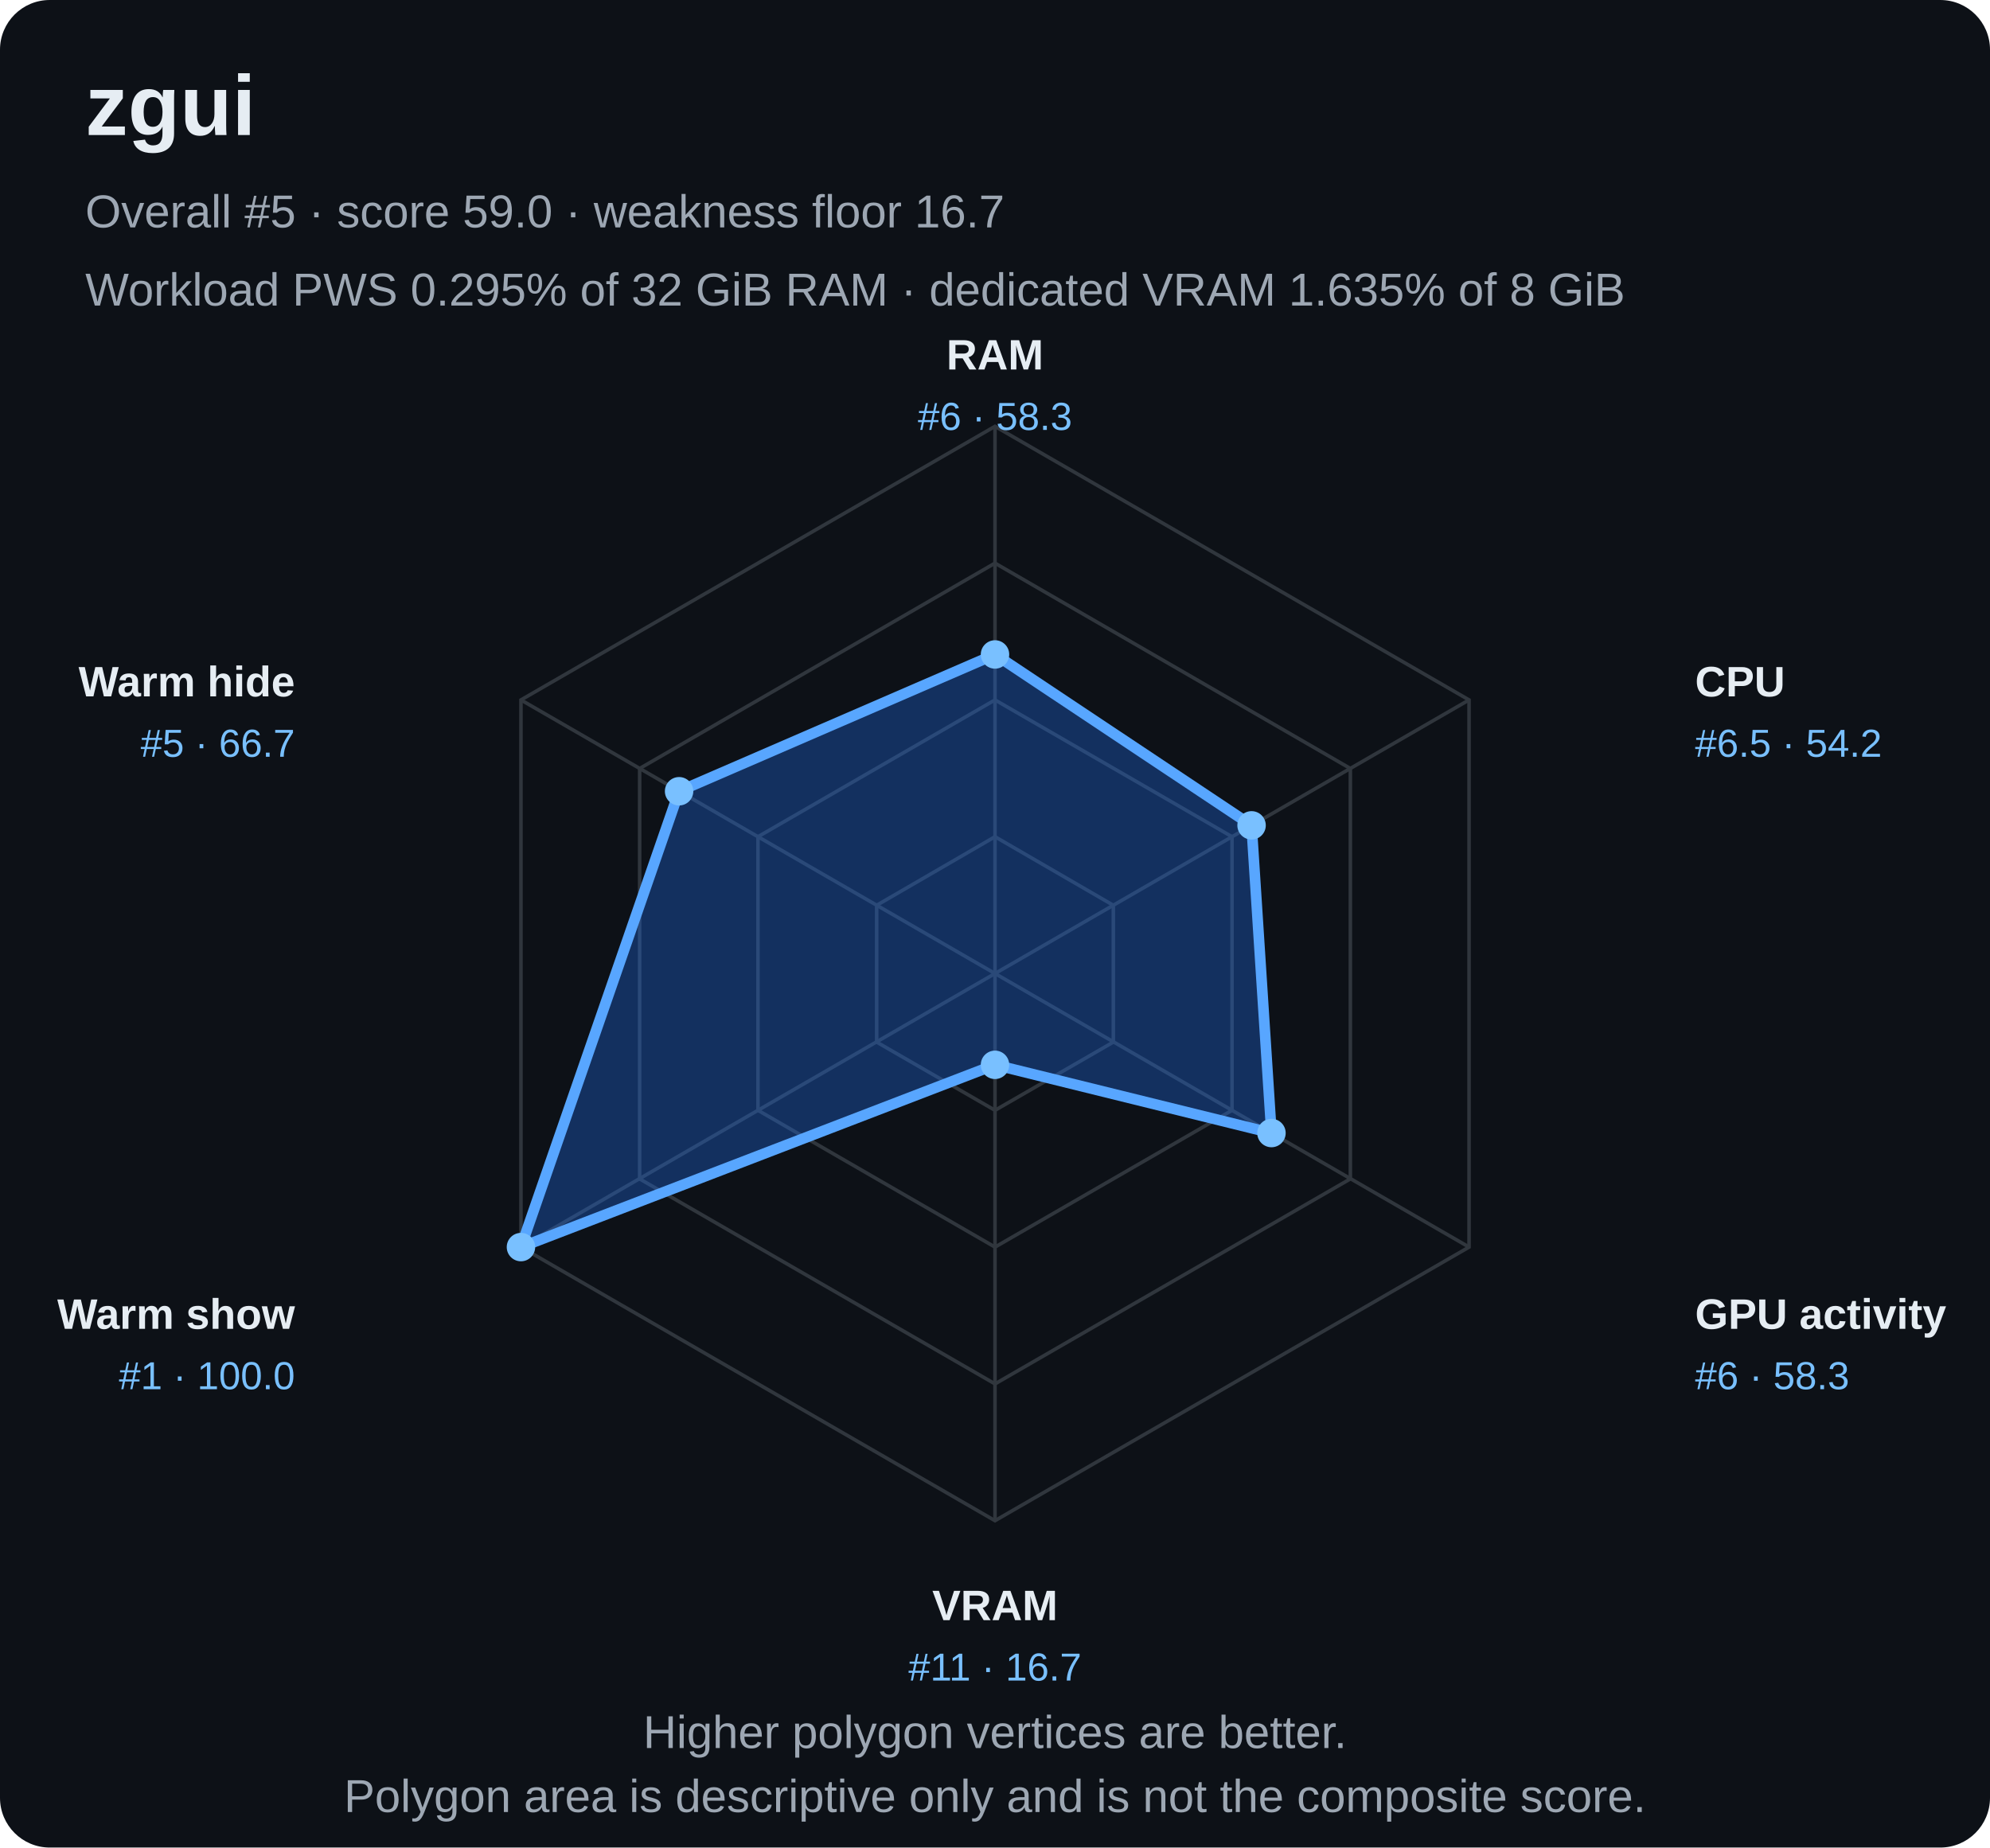
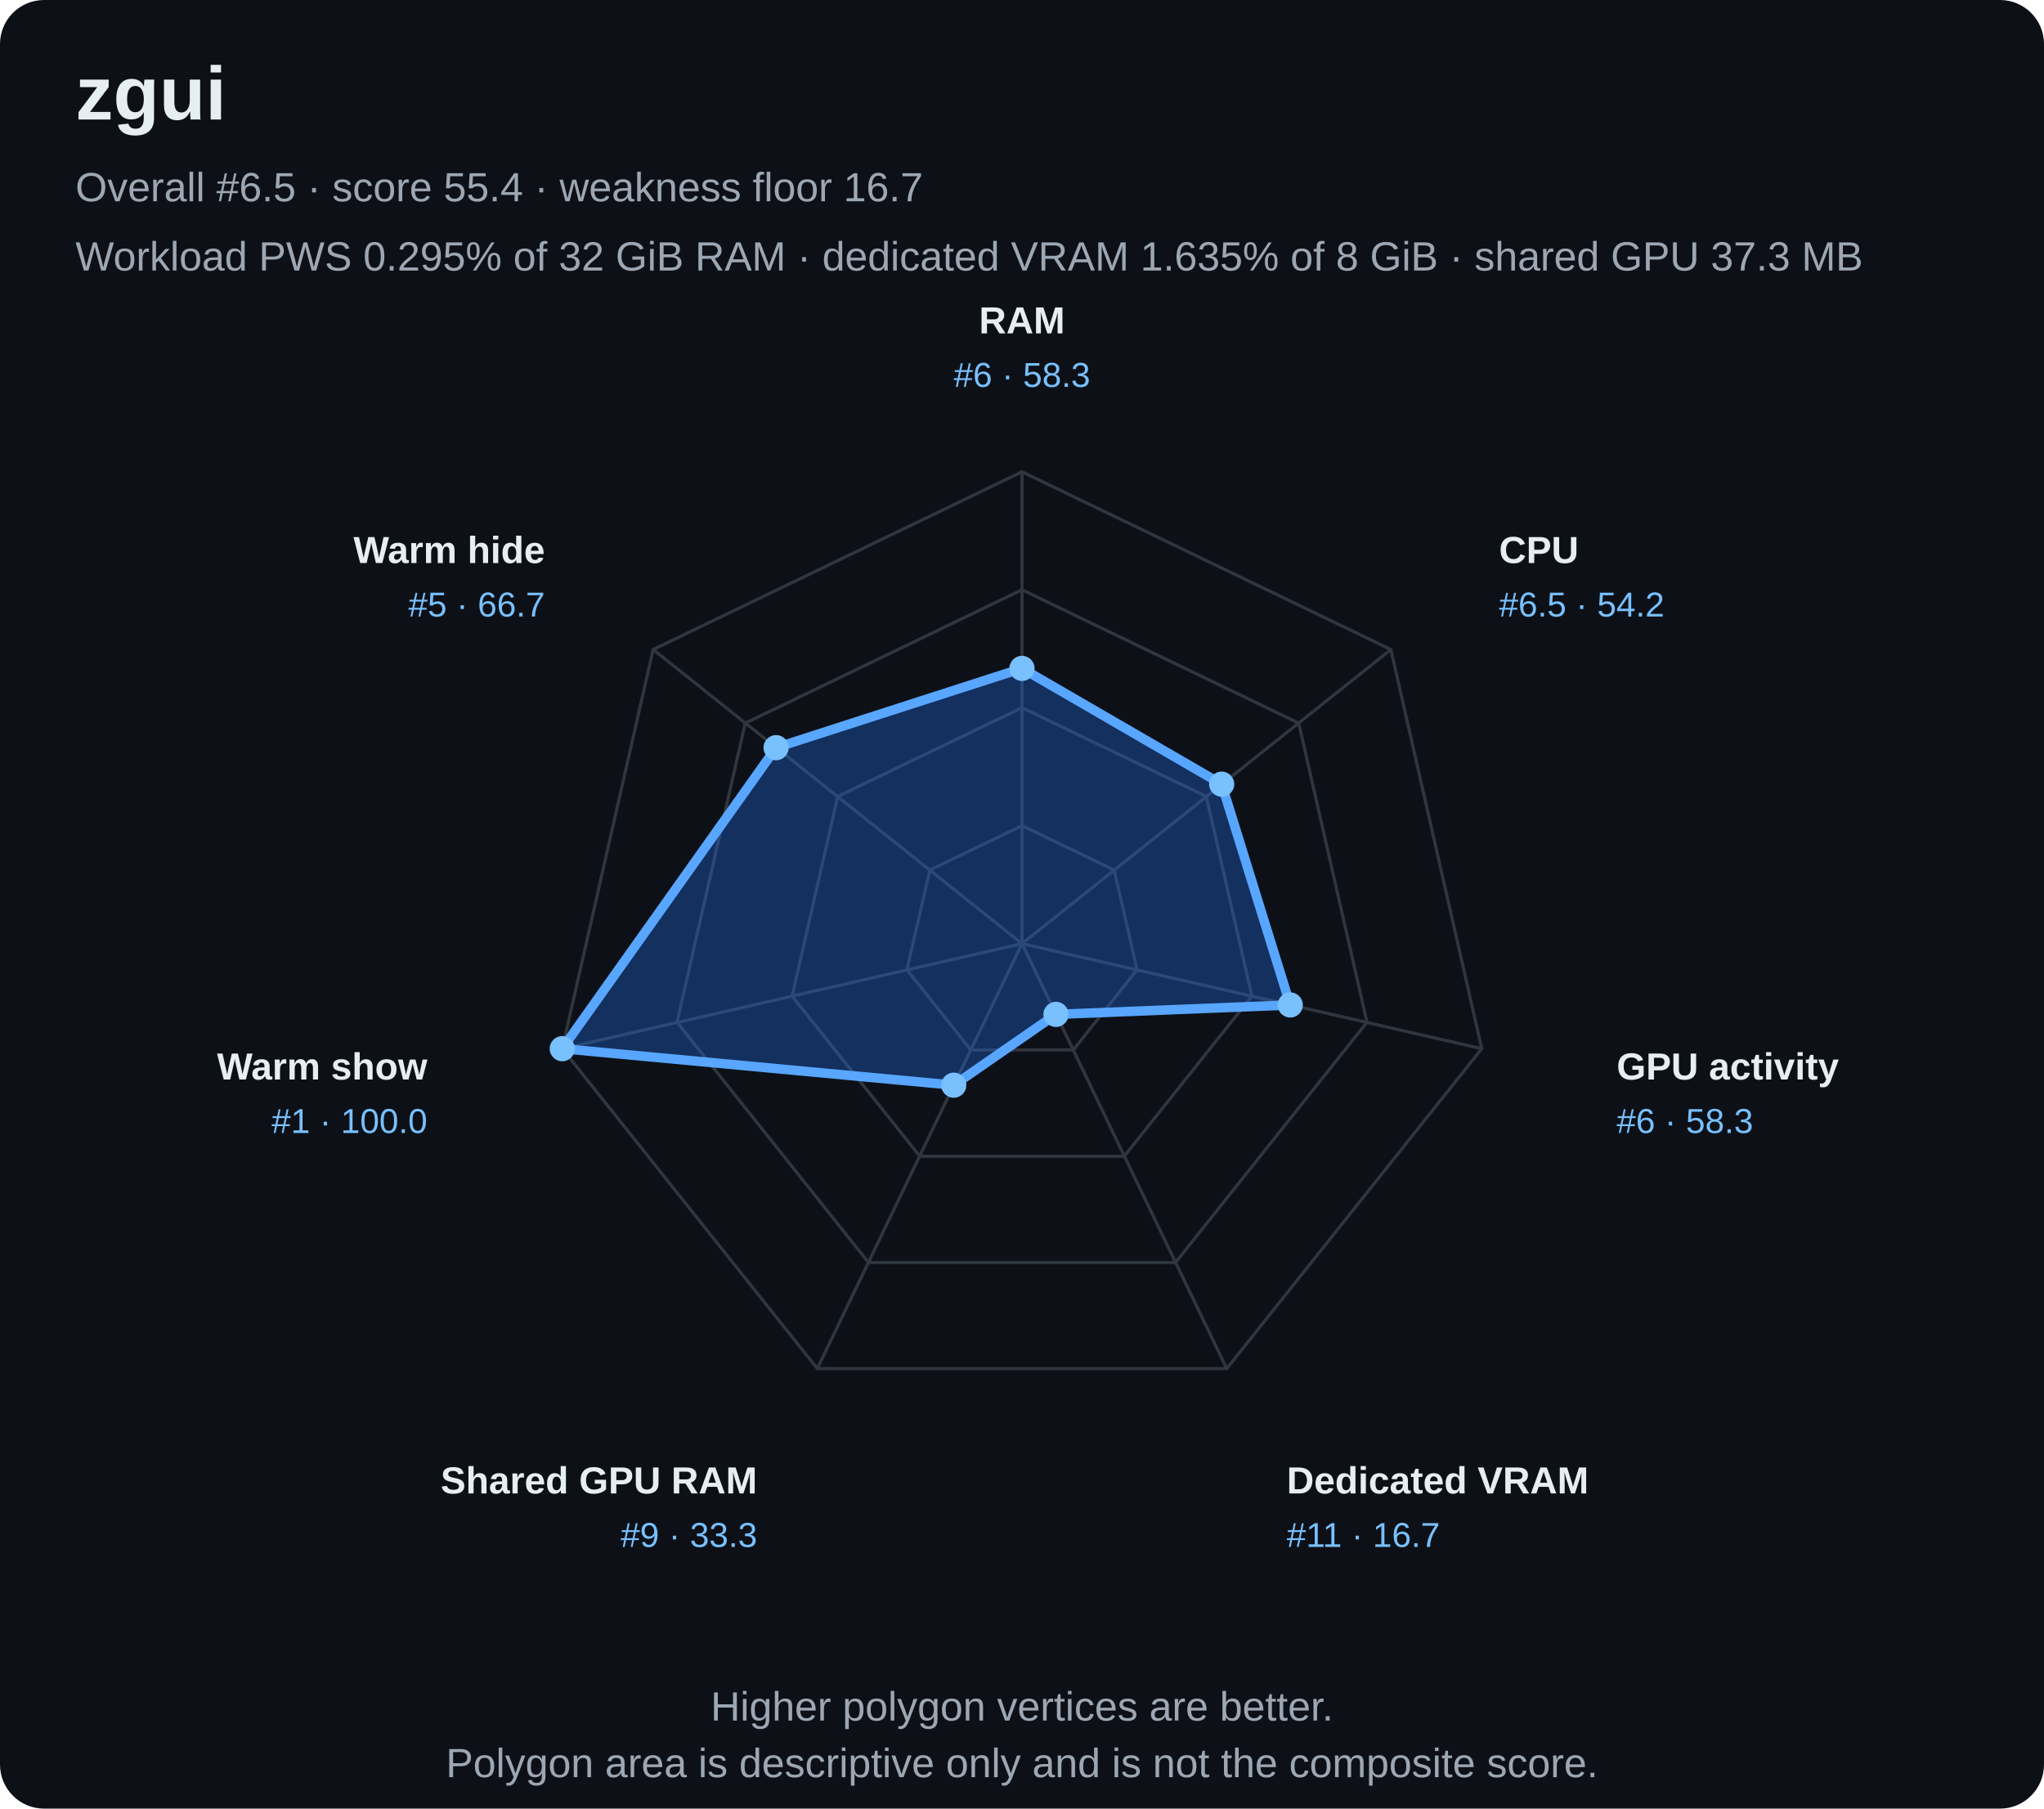
- <svg xmlns="http://www.w3.org/2000/svg" width="560" height="520" viewBox="0 0 560 520" role="img" aria-labelledby="title desc">
+ <svg xmlns="http://www.w3.org/2000/svg" width="650" height="575" viewBox="0 0 650 575" role="img" aria-labelledby="title desc">
  <style>text{font-family:"Segoe UI",Arial,sans-serif;fill:#e6edf3}.title{font-size:24px;font-weight:700}.sub{font-size:13px;fill:#9da7b3}.axis{font-size:12px;font-weight:700}.value{font-size:11px;fill:#79c0ff}.ring{fill:none;stroke:#30363d;stroke-width:1}.spoke{stroke:#30363d;stroke-width:1}.shape{fill:#1f6feb;fill-opacity:.34;stroke:#58a6ff;stroke-width:3}.dot{fill:#79c0ff}</style>
-   <rect width="560" height="520" rx="14" fill="#0d1117" />
+   <rect width="650" height="575" rx="14" fill="#0d1117" />
  <text class="title" x="24" y="38">zgui</text>
-   <text class="sub" x="24" y="64">Overall #5 · score 59.0 · weakness floor 16.7</text>
-   <text class="sub" x="24" y="86">Workload PWS 0.295% of 32 GiB RAM · dedicated VRAM 1.635% of 8 GiB</text>
-   <polygon class="ring" points="280.0,235.5 313.3,254.8 313.3,293.3 280.0,312.5 246.7,293.3 246.7,254.8" />
-   <polygon class="ring" points="280.0,197.0 346.7,235.5 346.7,312.5 280.0,351.0 213.3,312.5 213.3,235.5" />
-   <polygon class="ring" points="280.0,158.5 380.0,216.3 380.0,331.8 280.0,389.5 180.0,331.8 180.0,216.3" />
-   <polygon class="ring" points="280.0,120.0 413.4,197.0 413.4,351.0 280.0,428.0 146.6,351.0 146.6,197.0" />
-   <line class="spoke" x1="280" y1="274" x2="280.0" y2="120.0" />
-   <line class="spoke" x1="280" y1="274" x2="413.4" y2="197.0" />
-   <line class="spoke" x1="280" y1="274" x2="413.4" y2="351.0" />
-   <line class="spoke" x1="280" y1="274" x2="280.0" y2="428.0" />
-   <line class="spoke" x1="280" y1="274" x2="146.6" y2="351.0" />
-   <line class="spoke" x1="280" y1="274" x2="146.6" y2="197.0" />
-   <polygon class="shape" points="280.0,184.2 352.2,232.3 357.8,318.9 280.0,299.7 146.6,351.0 191.1,222.7" />
-   <circle class="dot" cx="280.0" cy="184.2" r="4" />
-   <circle class="dot" cx="352.2" cy="232.3" r="4" />
-   <circle class="dot" cx="357.8" cy="318.9" r="4" />
-   <circle class="dot" cx="280.0" cy="299.7" r="4" />
-   <circle class="dot" cx="146.6" cy="351.0" r="4" />
-   <circle class="dot" cx="191.1" cy="222.7" r="4" />
-   <text class="axis" x="280" y="104" text-anchor="middle">RAM</text>
-   <text class="value" x="280" y="121" text-anchor="middle">#6 · 58.3</text>
-   <text class="axis" x="477" y="196" text-anchor="start">CPU</text>
-   <text class="value" x="477" y="213" text-anchor="start">#6.5 · 54.2</text>
-   <text class="axis" x="477" y="374" text-anchor="start">GPU activity</text>
-   <text class="value" x="477" y="391" text-anchor="start">#6 · 58.3</text>
-   <text class="axis" x="280" y="456" text-anchor="middle">VRAM</text>
-   <text class="value" x="280" y="473" text-anchor="middle">#11 · 16.7</text>
-   <text class="axis" x="83" y="374" text-anchor="end">Warm show</text>
-   <text class="value" x="83" y="391" text-anchor="end">#1 · 100.0</text>
-   <text class="axis" x="83" y="196" text-anchor="end">Warm hide</text>
-   <text class="value" x="83" y="213" text-anchor="end">#5 · 66.7</text>
-   <text class="sub" x="280" y="492" text-anchor="middle">Higher polygon vertices are better.</text>
-   <text class="sub" x="280" y="510" text-anchor="middle">Polygon area is descriptive only and is not the composite score.</text>
+   <text class="sub" x="24" y="64">Overall #6.5 · score 55.4 · weakness floor 16.7</text>
+   <text class="sub" x="24" y="86">Workload PWS 0.295% of 32 GiB RAM · dedicated VRAM 1.635% of 8 GiB · shared GPU 37.3 MB</text>
+   <polygon class="ring" points="325.0,262.5 354.3,276.6 361.6,308.3 341.3,333.8 308.7,333.8 288.4,308.3 295.7,276.6" />
+   <polygon class="ring" points="325.0,225.0 383.6,253.2 398.1,316.7 357.5,367.6 292.5,367.6 251.9,316.7 266.4,253.2" />
+   <polygon class="ring" points="325.0,187.5 413.0,229.9 434.7,325.0 373.8,401.4 276.2,401.4 215.3,325.0 237.0,229.9" />
+   <polygon class="ring" points="325.0,150.0 442.3,206.5 471.2,333.4 390.1,435.1 259.9,435.1 178.8,333.4 207.7,206.5" />
+   <line class="spoke" x1="325" y1="300" x2="325.0" y2="150.0" />
+   <line class="spoke" x1="325" y1="300" x2="442.3" y2="206.5" />
+   <line class="spoke" x1="325" y1="300" x2="471.2" y2="333.4" />
+   <line class="spoke" x1="325" y1="300" x2="390.1" y2="435.1" />
+   <line class="spoke" x1="325" y1="300" x2="259.9" y2="435.1" />
+   <line class="spoke" x1="325" y1="300" x2="178.8" y2="333.4" />
+   <line class="spoke" x1="325" y1="300" x2="207.7" y2="206.5" />
+   <polygon class="shape" points="325.0,212.5 388.5,249.3 410.3,319.5 335.8,322.5 303.3,345.0 178.8,333.4 246.8,237.7" />
+   <circle class="dot" cx="325.0" cy="212.5" r="4" />
+   <circle class="dot" cx="388.5" cy="249.3" r="4" />
+   <circle class="dot" cx="410.3" cy="319.5" r="4" />
+   <circle class="dot" cx="335.8" cy="322.5" r="4" />
+   <circle class="dot" cx="303.3" cy="345.0" r="4" />
+   <circle class="dot" cx="178.8" cy="333.4" r="4" />
+   <circle class="dot" cx="246.8" cy="237.7" r="4" />
+   <text class="axis" x="325.0" y="106.0" text-anchor="middle">RAM</text>
+   <text class="value" x="325.0" y="123.0" text-anchor="middle">#6 · 58.3</text>
+   <text class="axis" x="476.7" y="179.0" text-anchor="start">CPU</text>
+   <text class="value" x="476.7" y="196.0" text-anchor="start">#6.5 · 54.2</text>
+   <text class="axis" x="514.1" y="343.2" text-anchor="start">GPU activity</text>
+   <text class="value" x="514.1" y="360.2" text-anchor="start">#6 · 58.3</text>
+   <text class="axis" x="409.2" y="474.8" text-anchor="start">Dedicated VRAM</text>
+   <text class="value" x="409.2" y="491.8" text-anchor="start">#11 · 16.7</text>
+   <text class="axis" x="240.8" y="474.8" text-anchor="end">Shared GPU RAM</text>
+   <text class="value" x="240.8" y="491.8" text-anchor="end">#9 · 33.3</text>
+   <text class="axis" x="135.9" y="343.2" text-anchor="end">Warm show</text>
+   <text class="value" x="135.9" y="360.2" text-anchor="end">#1 · 100.0</text>
+   <text class="axis" x="173.3" y="179.0" text-anchor="end">Warm hide</text>
+   <text class="value" x="173.3" y="196.0" text-anchor="end">#5 · 66.7</text>
+   <text class="sub" x="325" y="547" text-anchor="middle">Higher polygon vertices are better.</text>
+   <text class="sub" x="325" y="565" text-anchor="middle">Polygon area is descriptive only and is not the composite score.</text>
</svg>
